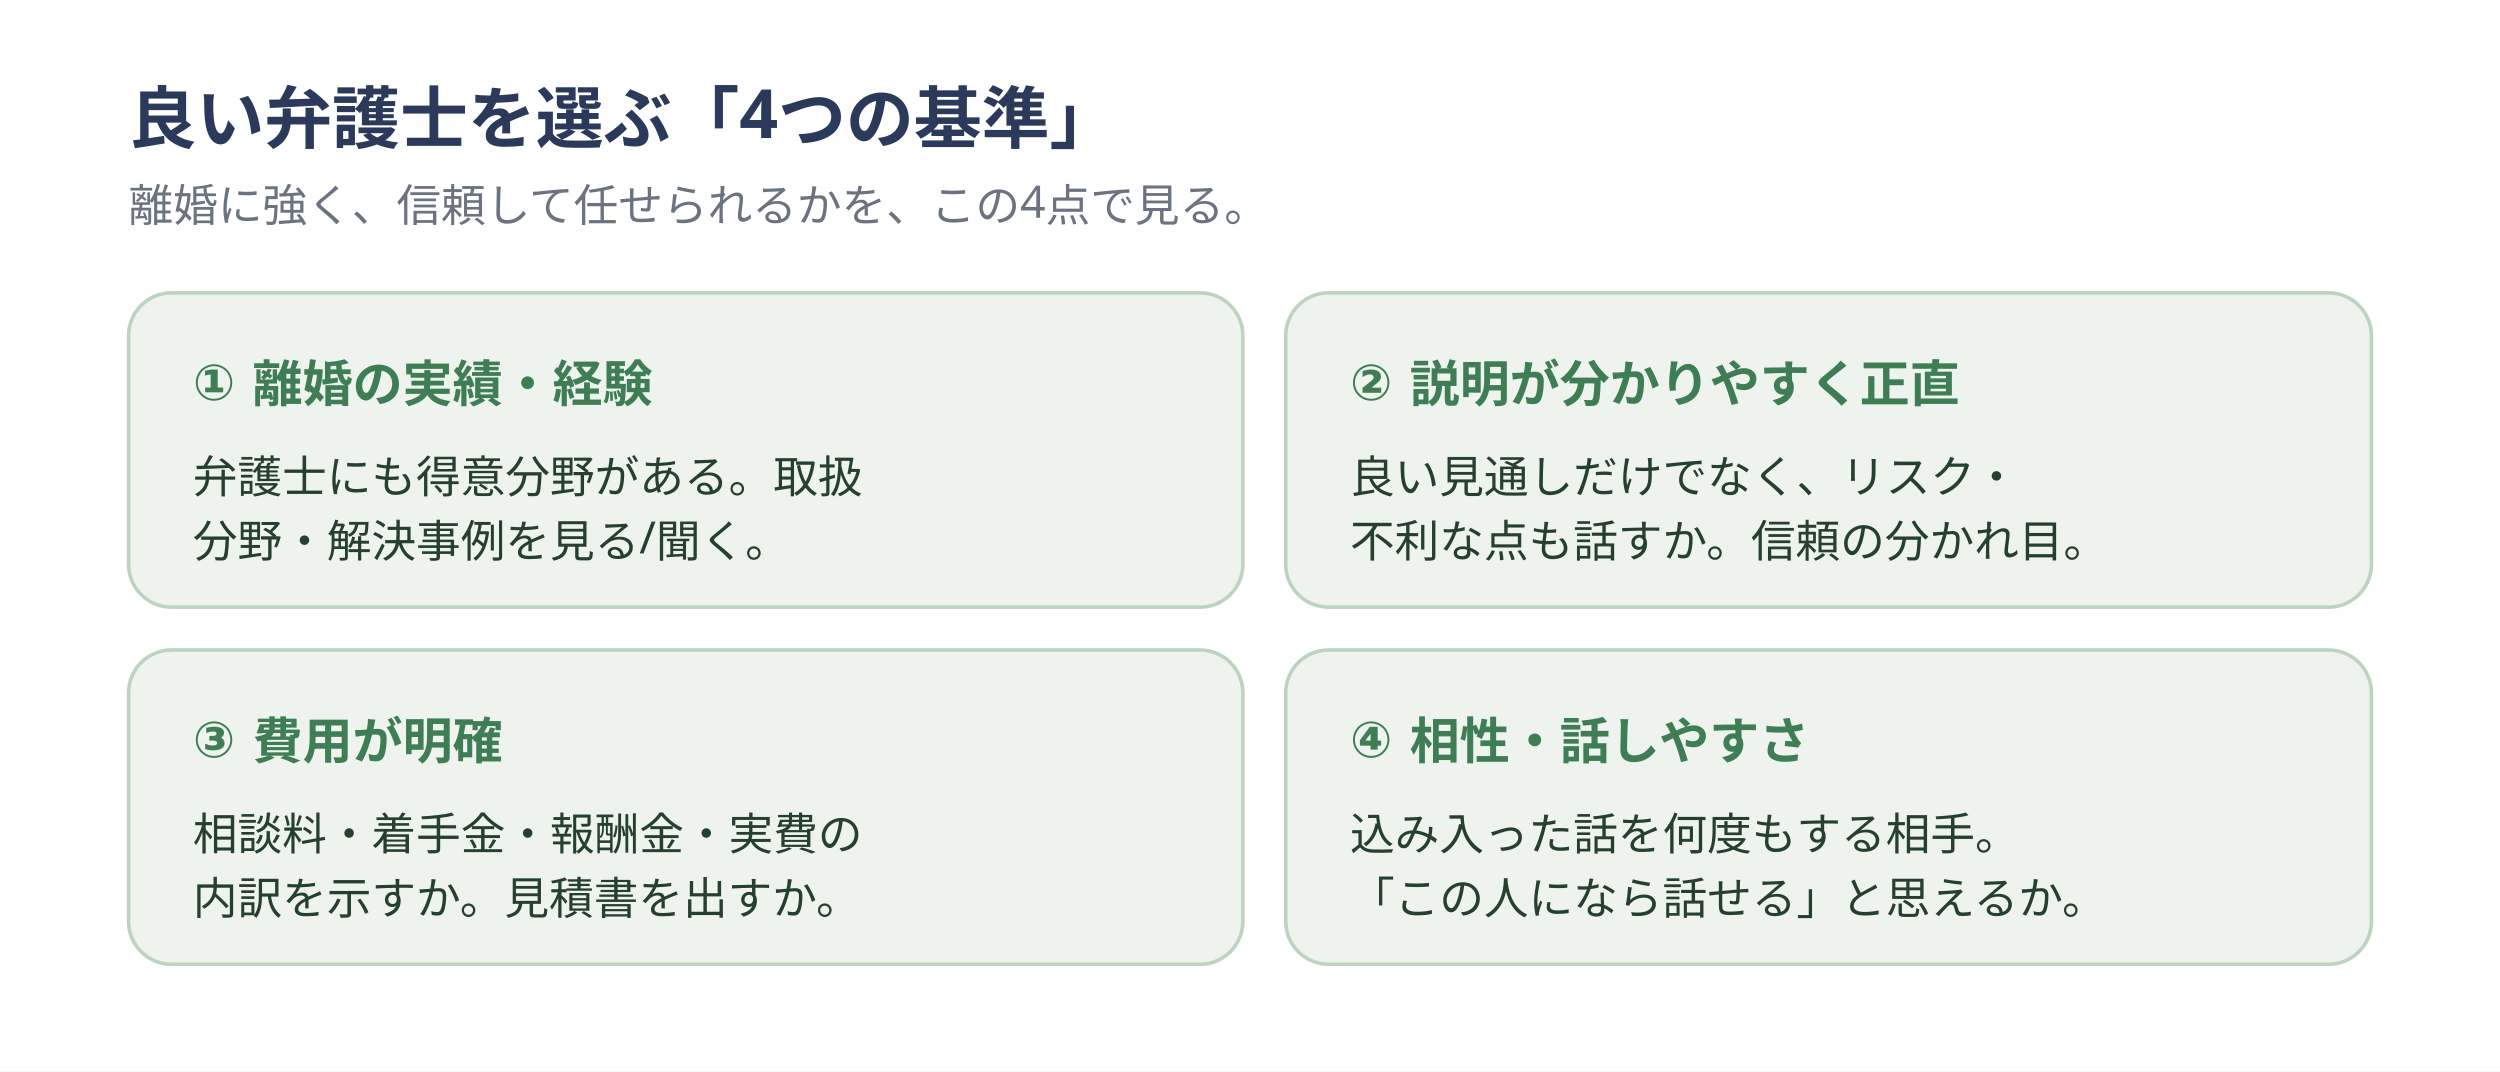
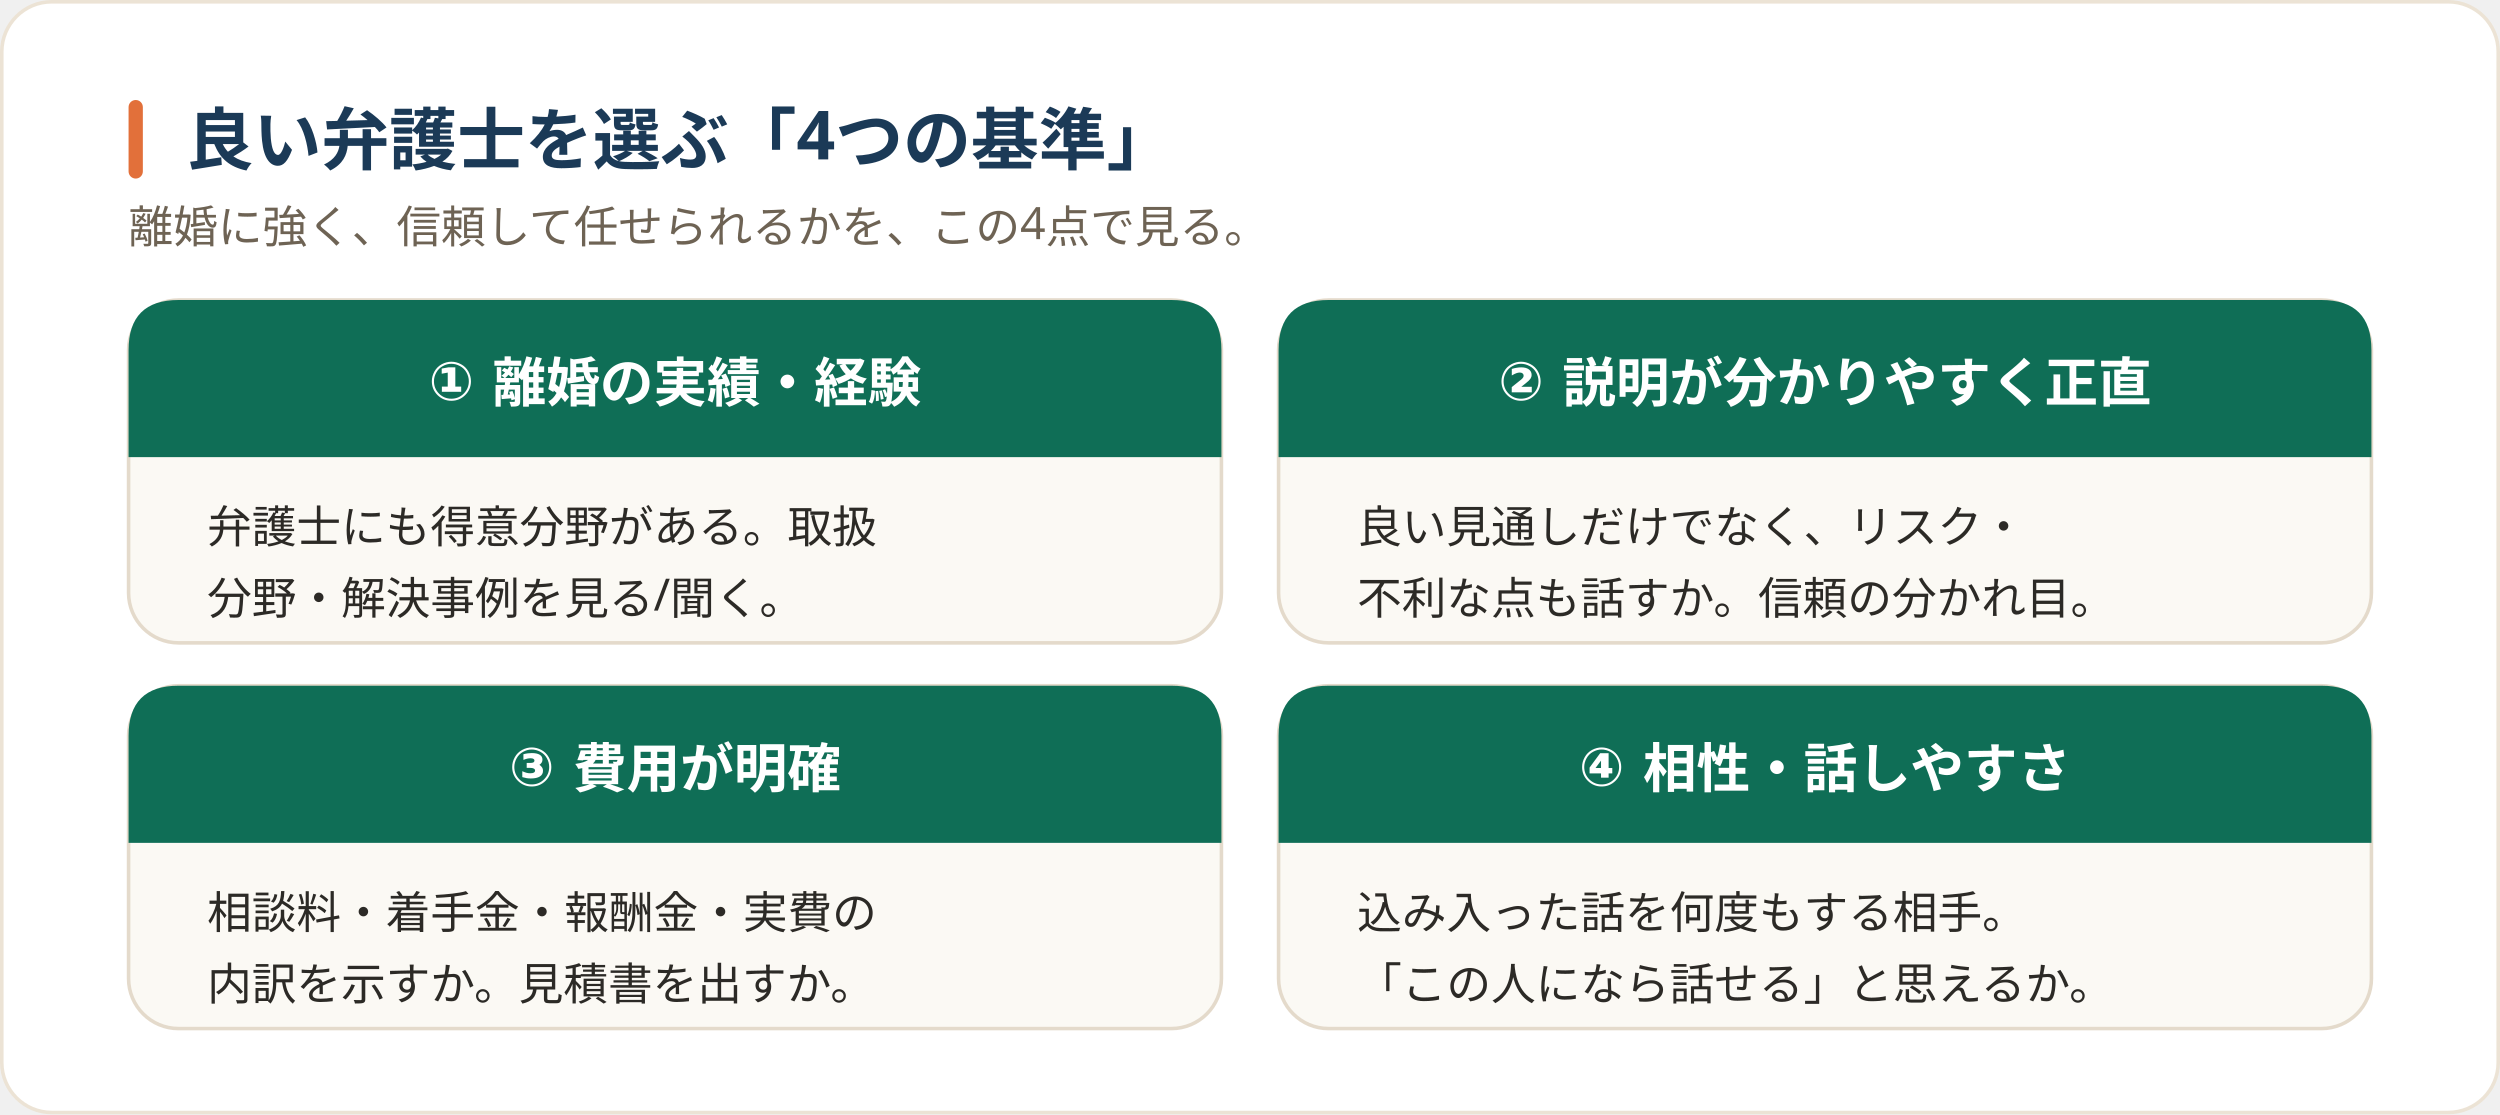
- <svg xmlns="http://www.w3.org/2000/svg" viewBox="0 0 700 300" role="img" aria-labelledby="t" font-family="'Noto Sans JP','Hiragino Kaku Gothic ProN',sans-serif">
-   <rect width="700" height="300" fill="#ffffff" />
-   <text x="36" y="40" font-size="19" font-weight="700" fill="#2b3a5b">良い弁護士を選ぶ「4つの基準」</text>
-   <text x="36" y="62" font-size="12.5" fill="#6b7280">離婚に強く、信頼して任せられるかを、この4点で見る。</text>
-   <rect x="36" y="82" width="312" height="88" rx="12" fill="#eef3ee" stroke="#bcd3bf" />
-   <text x="54" y="112" font-size="14" font-weight="700" fill="#3f7d54">① 離婚の実績・経験</text>
-   <text x="54" y="138" font-size="12.5" fill="#26402e">弁護士にも得意分野がある。取扱</text>
-   <text x="54" y="156" font-size="12.5" fill="#26402e">分野・解決事例を見る/聞く。</text>
-   <rect x="360" y="82" width="304" height="88" rx="12" fill="#eef3ee" stroke="#bcd3bf" />
-   <text x="378" y="112" font-size="14" font-weight="700" fill="#3f7d54">② 説明が分かりやすく正直</text>
-   <text x="378" y="138" font-size="12.5" fill="#26402e">良い見通しだけでなく、リスク・</text>
-   <text x="378" y="156" font-size="12.5" fill="#26402e">不利な点も話すか。信頼の分かれ目。</text>
-   <rect x="36" y="182" width="312" height="88" rx="12" fill="#eef3ee" stroke="#bcd3bf" />
-   <text x="54" y="212" font-size="14" font-weight="700" fill="#3f7d54">③ 費用が明確</text>
-   <text x="54" y="238" font-size="12.5" fill="#26402e">相談料・着手金・報酬金・実費の</text>
-   <text x="54" y="256" font-size="12.5" fill="#26402e">内訳を示すか。見積書を出すか。</text>
-   <rect x="360" y="182" width="304" height="88" rx="12" fill="#eef3ee" stroke="#bcd3bf" />
-   <text x="378" y="212" font-size="14" font-weight="700" fill="#3f7d54">④ 相性・話しやすさ</text>
-   <text x="378" y="238" font-size="12.5" fill="#26402e">込み入った話を何度もする相手。</text>
-   <text x="378" y="256" font-size="12.5" fill="#26402e">「この人になら話せる」と思えるか。</text>
+ <svg xmlns="http://www.w3.org/2000/svg" viewBox="0 0 700 312" role="img" aria-labelledby="t" font-family="'Zen Kaku Gothic New','Noto Sans JP','Hiragino Kaku Gothic ProN',sans-serif">
+   <rect x="0.5" y="0.5" width="699" height="311" rx="14" fill="#FFFFFF" stroke="#ECE3D5" />
+   <rect x="36" y="28" width="4" height="22" rx="2" fill="#E2703A" />
+   <text x="52" y="46" font-size="19" font-weight="800" fill="#1B3A57">良い弁護士を選ぶ「4つの基準」</text>
+   <text x="36" y="68" font-size="12.5" fill="#6E6354">離婚に強く、信頼して任せられるかを、この4点で見る。</text>
+   <rect x="36" y="84" width="306" height="96" rx="14" fill="#FBF9F4" stroke="#E4DACB" />
+   <path d="M36 128 V98 Q36 84 50 84 H328 Q342 84 342 98 V128 Z" fill="#0F6E56" />
+   <text x="189" y="112" font-size="15" font-weight="700" fill="#FFFFFF" text-anchor="middle">① 離婚の実績・経験</text>
+   <text x="58" y="152" font-size="12.5" fill="#2C2A26">弁護士にも得意分野がある。取扱</text>
+   <text x="58" y="172" font-size="12.5" fill="#2C2A26">分野・解決事例を見る/聞く。</text>
+   <rect x="358" y="84" width="306" height="96" rx="14" fill="#FBF9F4" stroke="#E4DACB" />
+   <path d="M358 128 V98 Q358 84 372 84 H650 Q664 84 664 98 V128 Z" fill="#0F6E56" />
+   <text x="511" y="112" font-size="15" font-weight="700" fill="#FFFFFF" text-anchor="middle">② 説明が分かりやすく正直</text>
+   <text x="380" y="152" font-size="12.5" fill="#2C2A26">良い見通しだけでなく、リスク・</text>
+   <text x="380" y="172" font-size="12.5" fill="#2C2A26">不利な点も話すか。信頼の分かれ目。</text>
+   <rect x="36" y="192" width="306" height="96" rx="14" fill="#FBF9F4" stroke="#E4DACB" />
+   <path d="M36 236 V206 Q36 192 50 192 H328 Q342 192 342 206 V236 Z" fill="#0F6E56" />
+   <text x="189" y="220" font-size="15" font-weight="700" fill="#FFFFFF" text-anchor="middle">③ 費用が明確</text>
+   <text x="58" y="260" font-size="12.5" fill="#2C2A26">相談料・着手金・報酬金・実費の</text>
+   <text x="58" y="280" font-size="12.5" fill="#2C2A26">内訳を示すか。見積書を出すか。</text>
+   <rect x="358" y="192" width="306" height="96" rx="14" fill="#FBF9F4" stroke="#E4DACB" />
+   <path d="M358 236 V206 Q358 192 372 192 H650 Q664 192 664 206 V236 Z" fill="#0F6E56" />
+   <text x="511" y="220" font-size="15" font-weight="700" fill="#FFFFFF" text-anchor="middle">④ 相性・話しやすさ</text>
+   <text x="380" y="260" font-size="12.5" fill="#2C2A26">込み入った話を何度もする相手。</text>
+   <text x="380" y="280" font-size="12.5" fill="#2C2A26">「この人になら話せる」と思えるか。</text>
</svg>
